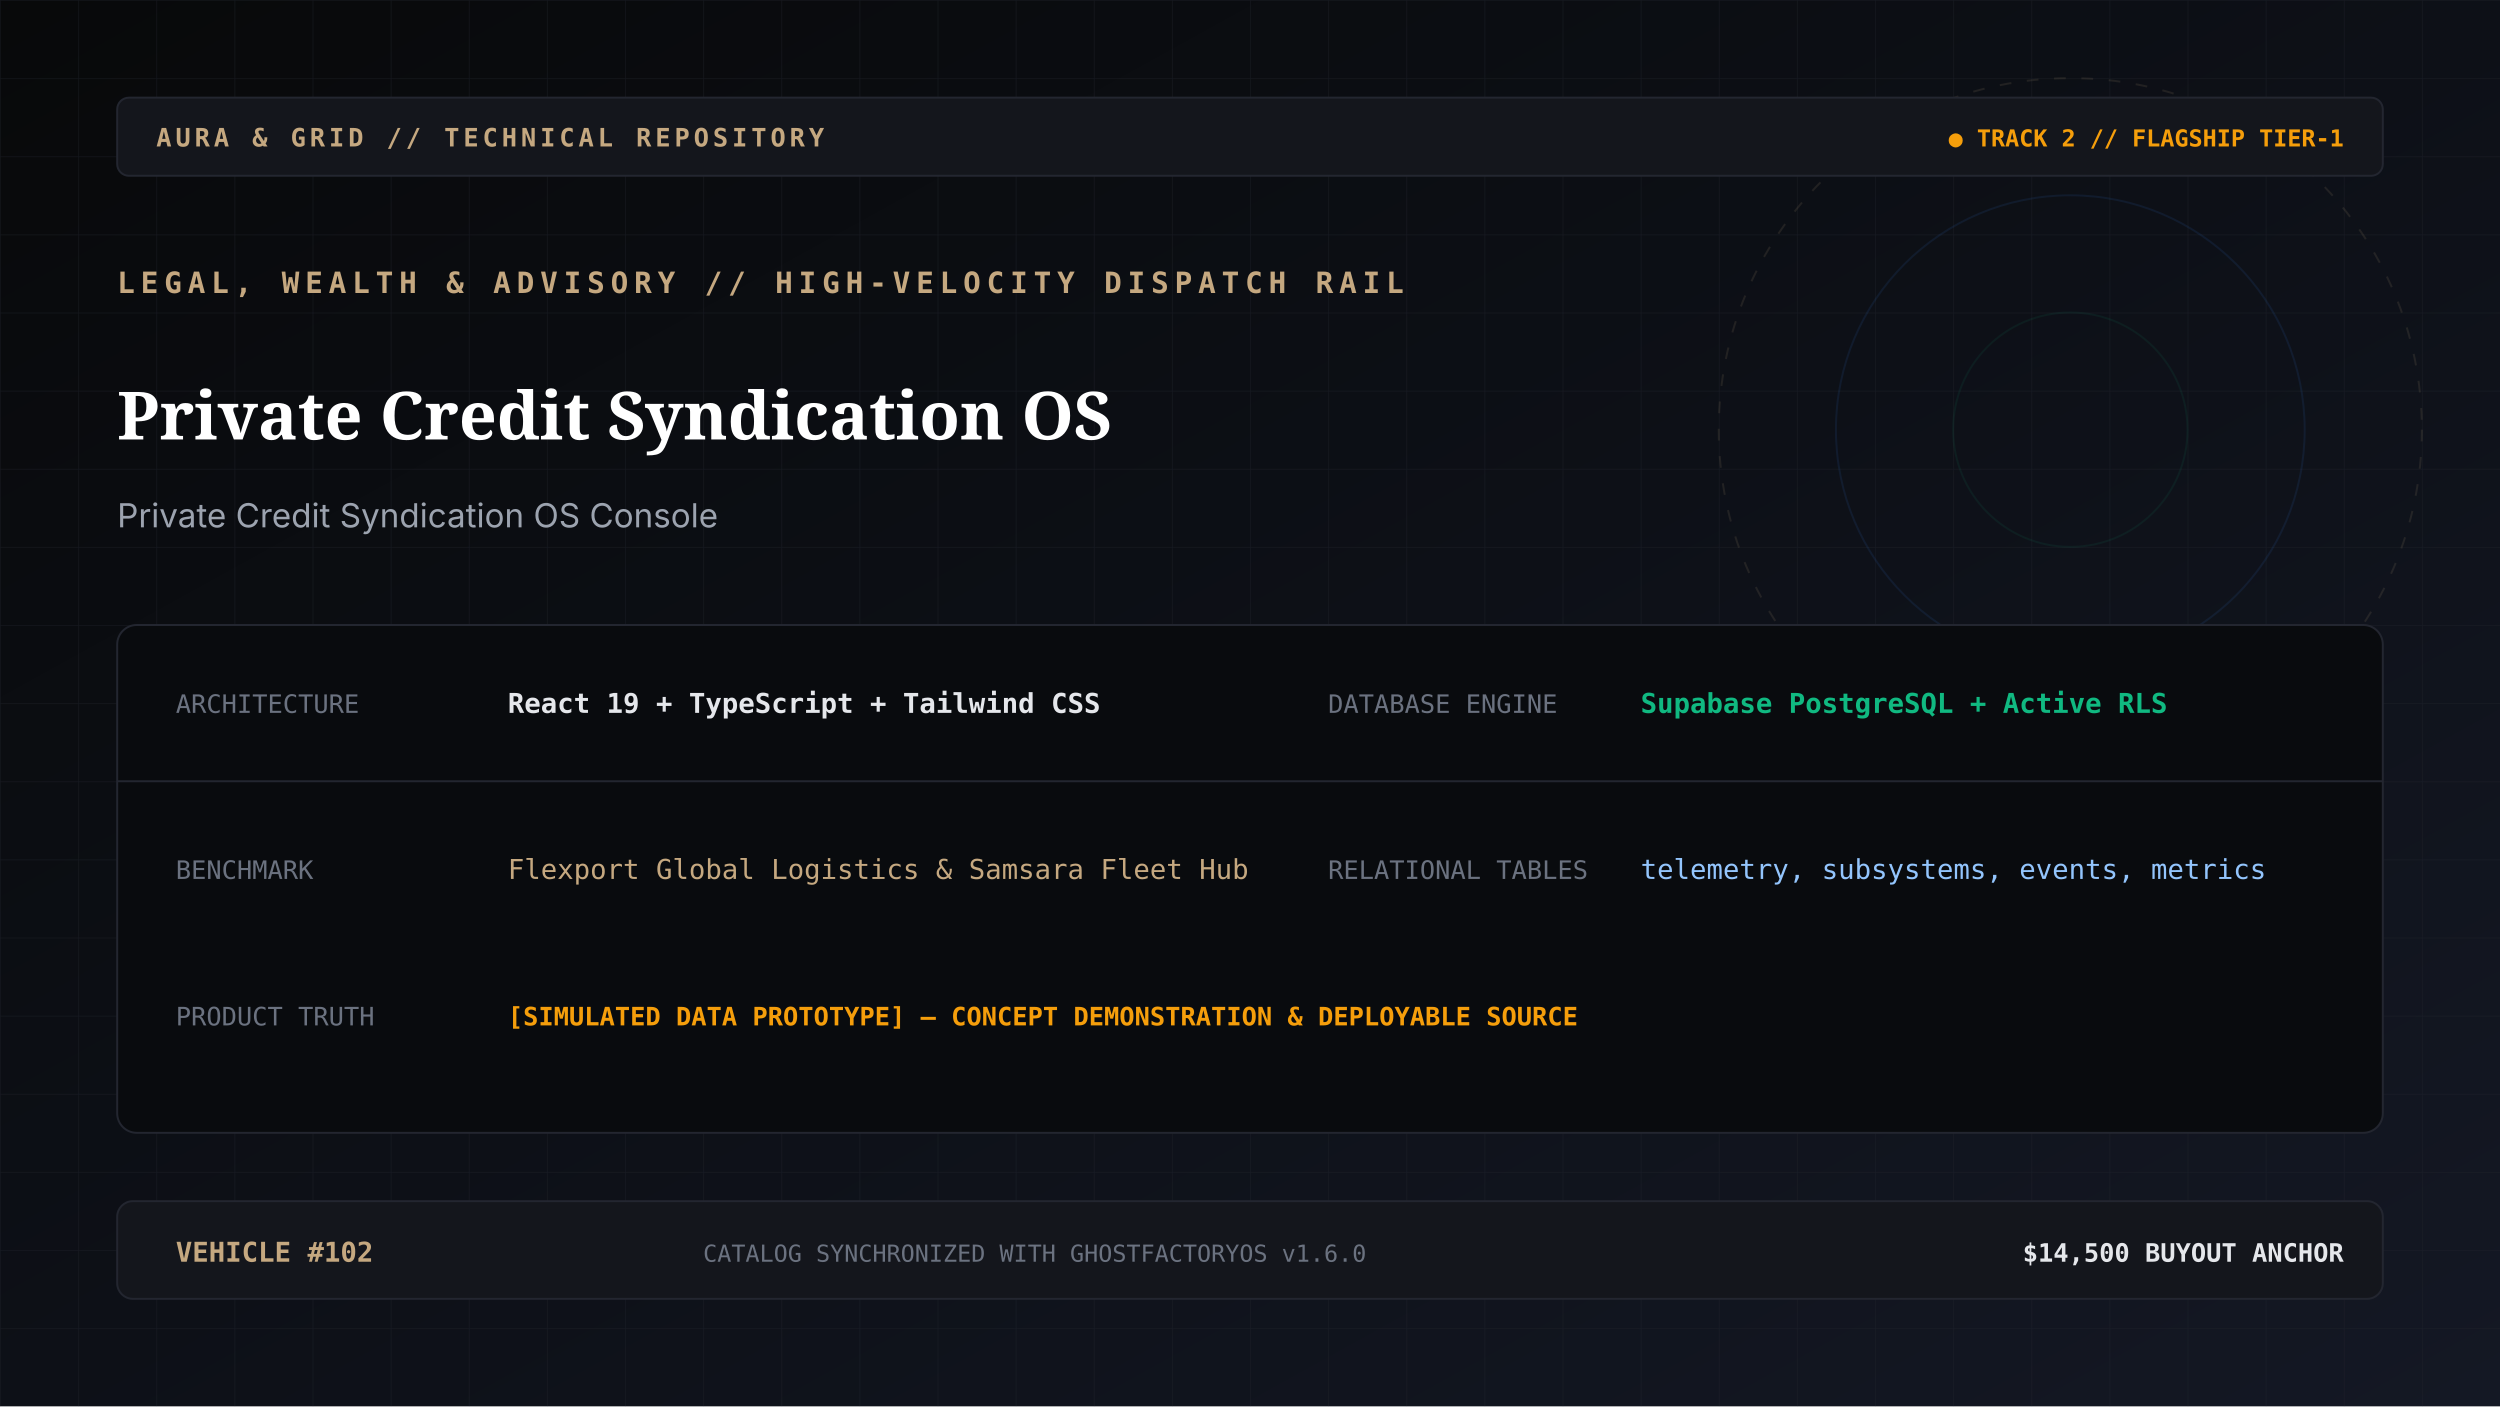
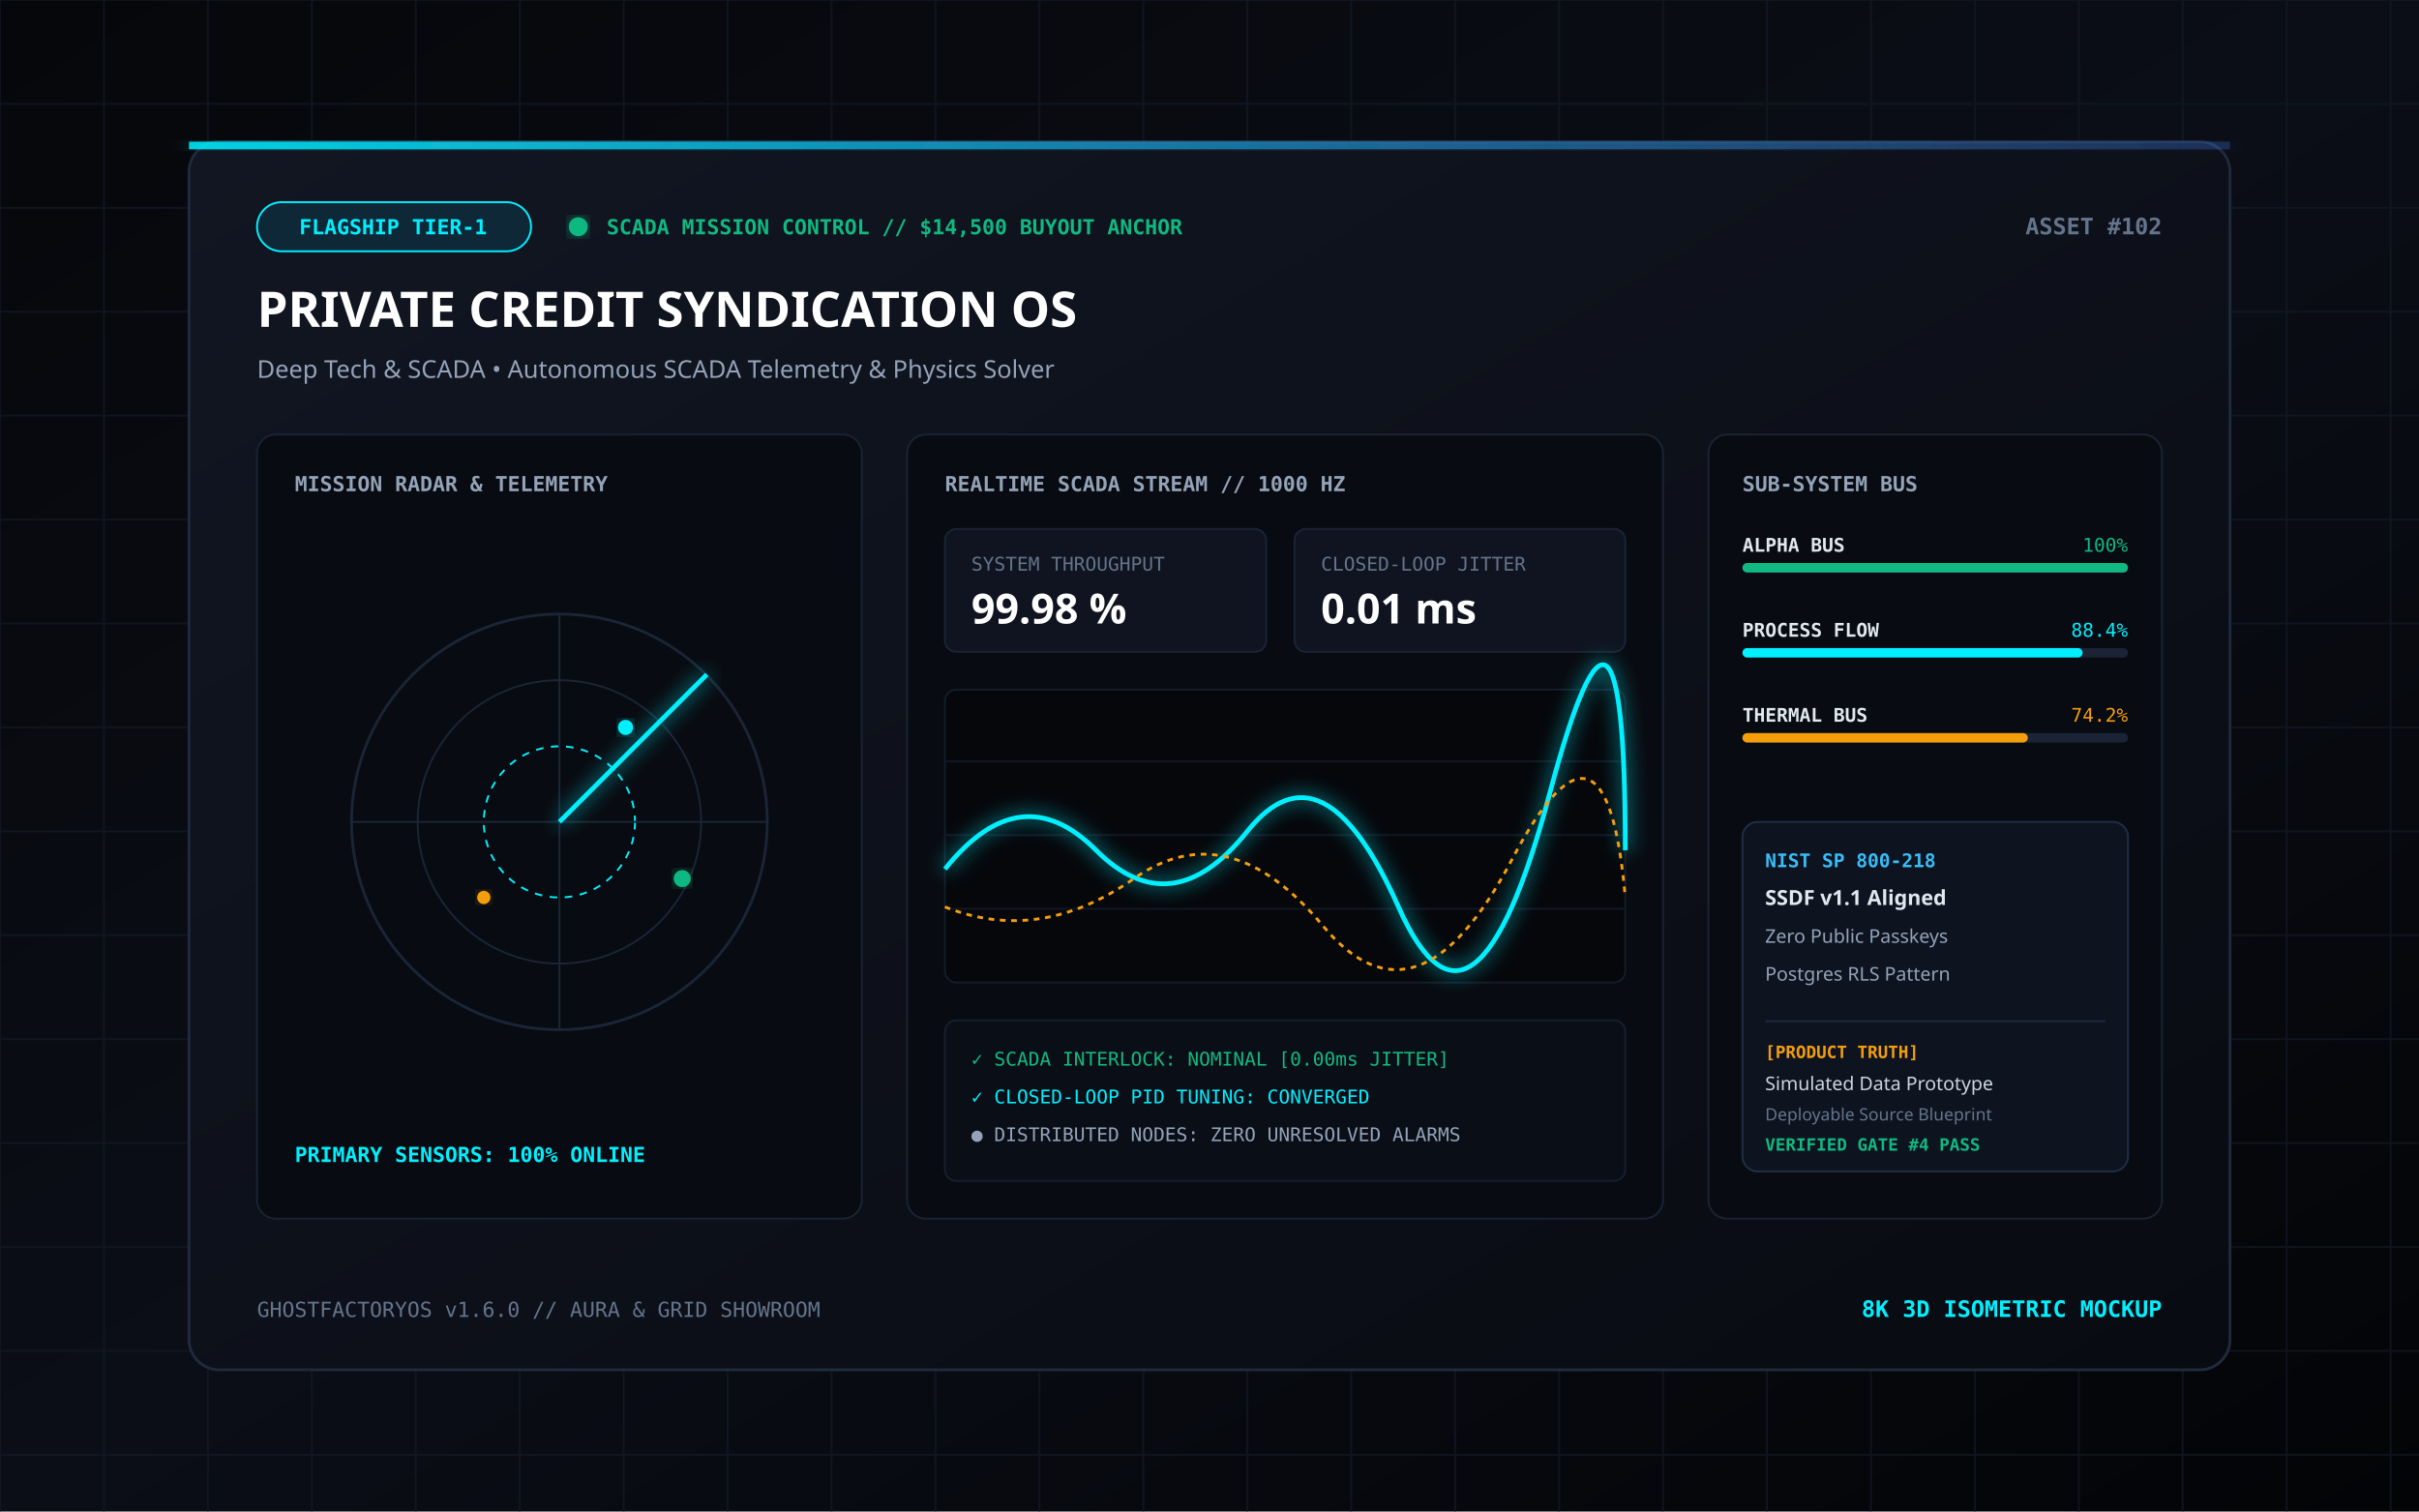
- <svg xmlns="http://www.w3.org/2000/svg" width="1280" height="720" viewBox="0 0 1280 720">
+ <svg xmlns="http://www.w3.org/2000/svg" width="1280" height="800" viewBox="0 0 1280 800">
  <defs>
-     <linearGradient id="bg-102" x1="0%" y1="0%" x2="100%" y2="100%">
-       <stop offset="0%" stop-color="#08090A" />
-       <stop offset="50%" stop-color="#0D1017" />
-       <stop offset="100%" stop-color="#141824" />
+     <linearGradient id="bgGrad_102" x1="0%" y1="0%" x2="100%" y2="100%">
+       <stop offset="0%" stop-color="#06070A" />
+       <stop offset="50%" stop-color="#0B0E17" />
+       <stop offset="100%" stop-color="#030406" />
    </linearGradient>
-     <pattern id="grid-102" width="40" height="40" patternUnits="userSpaceOnUse">
-       <path d="M 40 0 L 0 0 0 40" fill="none" stroke="#232630" stroke-width="0.75" stroke-opacity="0.45" />
-     </pattern>
+     <linearGradient id="cardGrad_102" x1="0%" y1="0%" x2="100%" y2="100%">
+       <stop offset="0%" stop-color="#111622" />
+       <stop offset="100%" stop-color="#090B12" />
+     </linearGradient>
+     <linearGradient id="cyanGlow_102" x1="0%" y1="0%" x2="100%" y2="0%">
+       <stop offset="0%" stop-color="#00F0FF" stop-opacity="0.85" />
+       <stop offset="100%" stop-color="#3B82F6" stop-opacity="0.25" />
+     </linearGradient>
+     <linearGradient id="amberGlow_102" x1="0%" y1="0%" x2="100%" y2="0%">
+       <stop offset="0%" stop-color="#F59E0B" stop-opacity="0.9" />
+       <stop offset="100%" stop-color="#EF4444" stop-opacity="0.2" />
+     </linearGradient>
+     <filter id="glow_102">
+       <feGaussianBlur stdDeviation="5" result="blur" />
+       <feMerge>
+         <feMergeNode in="blur" />
+         <feMergeNode in="SourceGraphic" />
+       </feMerge>
+     </filter>
  </defs>
-   <rect width="1280" height="720" fill="url(#bg-102)" />
-   <rect width="1280" height="720" fill="url(#grid-102)" />
-   <circle cx="1060" cy="220" r="180" fill="none" stroke="#C5A880" stroke-width="1" stroke-opacity="0.12" stroke-dasharray="6 8" />
-   <circle cx="1060" cy="220" r="120" fill="none" stroke="#3B82F6" stroke-width="1" stroke-opacity="0.1" />
-   <circle cx="1060" cy="220" r="60" fill="none" stroke="#10B981" stroke-width="1" stroke-opacity="0.08" />
-   <rect x="60" y="50" width="1160" height="40" fill="#14161C" rx="6" stroke="#232630" stroke-width="1" />
-   <text x="80" y="75" fill="#C5A880" font-family="'JetBrains Mono', monospace" font-size="13" font-weight="600" letter-spacing="2">AURA &amp; GRID // TECHNICAL REPOSITORY</text>
-   <text x="1200" y="75" text-anchor="end" fill="#F59E0B" font-family="'JetBrains Mono', monospace" font-size="12" font-weight="bold">● TRACK 2 // FLAGSHIP TIER-1</text>
-   <text x="60" y="150" fill="#C5A880" font-family="'JetBrains Mono', monospace" font-size="15" font-weight="bold" letter-spacing="3">LEGAL, WEALTH &amp; ADVISORY // HIGH-VELOCITY DISPATCH RAIL</text>
-   <text x="60" y="225" fill="#FFFFFF" font-family="'Playfair Display', Georgia, serif" font-size="34" font-weight="bold">Private Credit Syndication OS</text>
-   <text x="60" y="270" fill="#9CA3AF" font-family="'Inter', sans-serif" font-size="17">Private Credit Syndication OS Console</text>
-   <rect x="60" y="320" width="1160" height="260" fill="#090B0E" rx="10" stroke="#232630" stroke-width="1" />
-   <line x1="60" y1="400" x2="1220" y2="400" stroke="#232630" stroke-width="1" />
-   <text x="90" y="365" fill="#6B7280" font-family="'JetBrains Mono', monospace" font-size="13">ARCHITECTURE</text>
-   <text x="260" y="365" fill="#E5E7EB" font-family="'JetBrains Mono', monospace" font-size="14" font-weight="bold">React 19 + TypeScript + Tailwind CSS</text>
-   <text x="680" y="365" fill="#6B7280" font-family="'JetBrains Mono', monospace" font-size="13">DATABASE ENGINE</text>
-   <text x="840" y="365" fill="#10B981" font-family="'JetBrains Mono', monospace" font-size="14" font-weight="bold">Supabase PostgreSQL + Active RLS</text>
-   <text x="90" y="450" fill="#6B7280" font-family="'JetBrains Mono', monospace" font-size="13">BENCHMARK</text>
-   <text x="260" y="450" fill="#C5A880" font-family="'JetBrains Mono', monospace" font-size="14">Flexport Global Logistics &amp; Samsara Fleet Hub</text>
-   <text x="680" y="450" fill="#6B7280" font-family="'JetBrains Mono', monospace" font-size="13">RELATIONAL TABLES</text>
-   <text x="840" y="450" fill="#93C5FD" font-family="'JetBrains Mono', monospace" font-size="14">telemetry, subsystems, events, metrics</text>
-   <text x="90" y="525" fill="#6B7280" font-family="'JetBrains Mono', monospace" font-size="13">PRODUCT TRUTH</text>
-   <text x="260" y="525" fill="#F59E0B" font-family="'JetBrains Mono', monospace" font-size="13" font-weight="600">[SIMULATED DATA PROTOTYPE] — CONCEPT DEMONSTRATION &amp; DEPLOYABLE SOURCE</text>
-   <rect x="60" y="615" width="1160" height="50" fill="#14161C" rx="8" stroke="#232630" stroke-width="1" />
-   <text x="90" y="646" fill="#C5A880" font-family="'JetBrains Mono', monospace" font-size="14" font-weight="bold">VEHICLE #102</text>
-   <text x="360" y="646" fill="#6B7280" font-family="'JetBrains Mono', monospace" font-size="12">CATALOG SYNCHRONIZED WITH GHOSTFACTORYOS v1.6.0</text>
-   <text x="1200" y="646" text-anchor="end" fill="#E5E7EB" font-family="'JetBrains Mono', monospace" font-size="13" font-weight="bold">$14,500 BUYOUT ANCHOR</text>
+   <rect width="1280" height="800" fill="url(#bgGrad_102)" />
+   <g stroke="#141C2B" stroke-width="1" opacity="0.6">
+     <line x1="0" y1="0" x2="0" y2="800" />
+     <line x1="55" y1="0" x2="55" y2="800" />
+     <line x1="110" y1="0" x2="110" y2="800" />
+     <line x1="165" y1="0" x2="165" y2="800" />
+     <line x1="220" y1="0" x2="220" y2="800" />
+     <line x1="275" y1="0" x2="275" y2="800" />
+     <line x1="330" y1="0" x2="330" y2="800" />
+     <line x1="385" y1="0" x2="385" y2="800" />
+     <line x1="440" y1="0" x2="440" y2="800" />
+     <line x1="495" y1="0" x2="495" y2="800" />
+     <line x1="550" y1="0" x2="550" y2="800" />
+     <line x1="605" y1="0" x2="605" y2="800" />
+     <line x1="660" y1="0" x2="660" y2="800" />
+     <line x1="715" y1="0" x2="715" y2="800" />
+     <line x1="770" y1="0" x2="770" y2="800" />
+     <line x1="825" y1="0" x2="825" y2="800" />
+     <line x1="880" y1="0" x2="880" y2="800" />
+     <line x1="935" y1="0" x2="935" y2="800" />
+     <line x1="990" y1="0" x2="990" y2="800" />
+     <line x1="1045" y1="0" x2="1045" y2="800" />
+     <line x1="1100" y1="0" x2="1100" y2="800" />
+     <line x1="1155" y1="0" x2="1155" y2="800" />
+     <line x1="1210" y1="0" x2="1210" y2="800" />
+     <line x1="1265" y1="0" x2="1265" y2="800" />
+     <line x1="1320" y1="0" x2="1320" y2="800" />
+     <line x1="0" y1="0" x2="1280" y2="0" />
+     <line x1="0" y1="55" x2="1280" y2="55" />
+     <line x1="0" y1="110" x2="1280" y2="110" />
+     <line x1="0" y1="165" x2="1280" y2="165" />
+     <line x1="0" y1="220" x2="1280" y2="220" />
+     <line x1="0" y1="275" x2="1280" y2="275" />
+     <line x1="0" y1="330" x2="1280" y2="330" />
+     <line x1="0" y1="385" x2="1280" y2="385" />
+     <line x1="0" y1="440" x2="1280" y2="440" />
+     <line x1="0" y1="495" x2="1280" y2="495" />
+     <line x1="0" y1="550" x2="1280" y2="550" />
+     <line x1="0" y1="605" x2="1280" y2="605" />
+     <line x1="0" y1="660" x2="1280" y2="660" />
+     <line x1="0" y1="715" x2="1280" y2="715" />
+     <line x1="0" y1="770" x2="1280" y2="770" />
+     <line x1="0" y1="825" x2="1280" y2="825" />
+   </g>
+   <g transform="translate(100, 75)">
+     <rect x="0" y="0" width="1080" height="650" rx="16" fill="url(#cardGrad_102)" stroke="#1F2A3D" stroke-width="1.5" />
+     <rect x="0" y="0" width="1080" height="4" fill="url(#cyanGlow_102)" filter="url(#glow_102)" />
+     <g transform="translate(36, 32)">
+       <rect x="0" y="0" width="145" height="26" rx="13" fill="#0E2838" stroke="#00F0FF" stroke-width="1" />
+       <text x="72" y="17" fill="#00F0FF" font-family="monospace" font-size="11" font-weight="700" text-anchor="middle">FLAGSHIP TIER-1</text>
+       <circle cx="170" cy="13" r="5" fill="#10B981" filter="url(#glow_102)" />
+       <text x="185" y="17" fill="#10B981" font-family="monospace" font-size="11" font-weight="600">SCADA MISSION CONTROL // $14,500 BUYOUT ANCHOR</text>
+       <text x="1008" y="17" fill="#64748B" font-family="monospace" font-size="12" text-anchor="end" font-weight="600">ASSET #102</text>
+     </g>
+     <text x="36" y="98" fill="#FFFFFF" font-family="sans-serif" font-size="26" font-weight="800">PRIVATE CREDIT SYNDICATION OS</text>
+     <text x="36" y="125" fill="#94A3B8" font-family="sans-serif" font-size="13" font-weight="500">Deep Tech &amp; SCADA • Autonomous SCADA Telemetry &amp; Physics Solver</text>
+     <g transform="translate(36, 155)">
+       <rect width="320" height="415" rx="10" fill="#080B11" stroke="#1A2333" stroke-width="1" />
+       <text x="20" y="30" fill="#94A3B8" font-family="monospace" font-size="11" font-weight="700">MISSION RADAR &amp; TELEMETRY</text>
+       <circle cx="160" cy="205" r="110" fill="none" stroke="#1A2536" stroke-width="1.5" />
+       <circle cx="160" cy="205" r="75" fill="none" stroke="#1A2536" stroke-width="1" />
+       <circle cx="160" cy="205" r="40" fill="none" stroke="#00F0FF" stroke-width="1" stroke-dasharray="4,4" />
+       <line x1="160" y1="95" x2="160" y2="315" stroke="#1A2536" stroke-width="1" />
+       <line x1="50" y1="205" x2="270" y2="205" stroke="#1A2536" stroke-width="1" />
+       <line x1="160" y1="205" x2="238" y2="127" stroke="#00F0FF" stroke-width="2.5" filter="url(#glow_102)" />
+       <circle cx="195" cy="155" r="4" fill="#00F0FF" filter="url(#glow_102)" />
+       <circle cx="120" cy="245" r="3.5" fill="#F59E0B" filter="url(#glow_102)" />
+       <circle cx="225" cy="235" r="4.5" fill="#10B981" filter="url(#glow_102)" />
+       <text x="20" y="385" fill="#00F0FF" font-family="monospace" font-size="11" font-weight="700">PRIMARY SENSORS: 100% ONLINE</text>
+     </g>
+     <g transform="translate(380, 155)">
+       <rect width="400" height="415" rx="10" fill="#080B11" stroke="#1A2333" stroke-width="1" />
+       <text x="20" y="30" fill="#94A3B8" font-family="monospace" font-size="11" font-weight="700">REALTIME SCADA STREAM // 1000 HZ</text>
+       <g transform="translate(20, 50)">
+         <rect width="170" height="65" rx="6" fill="#0F1420" stroke="#1A2436" stroke-width="1" />
+         <text x="14" y="22" fill="#64748B" font-family="monospace" font-size="10">SYSTEM THROUGHPUT</text>
+         <text x="14" y="50" fill="#FFFFFF" font-family="sans-serif" font-size="22" font-weight="700">99.98 %</text>
+       </g>
+       <g transform="translate(205, 50)">
+         <rect width="175" height="65" rx="6" fill="#0F1420" stroke="#1A2436" stroke-width="1" />
+         <text x="14" y="22" fill="#64748B" font-family="monospace" font-size="10">CLOSED-LOOP JITTER</text>
+         <text x="14" y="50" fill="#FFFFFF" font-family="sans-serif" font-size="22" font-weight="700">0.01 ms</text>
+       </g>
+       <g transform="translate(20, 135)">
+         <rect width="360" height="155" rx="6" fill="#05070B" stroke="#141C2B" stroke-width="1" />
+         <line x1="0" y1="38" x2="360" y2="38" stroke="#101826" stroke-width="1" />
+         <line x1="0" y1="77" x2="360" y2="77" stroke="#101826" stroke-width="1" />
+         <line x1="0" y1="116" x2="360" y2="116" stroke="#101826" stroke-width="1" />
+         <path d="M 0 95 Q 40 45 80 85 T 160 75 T 240 115 T 320 55 T 360 85" fill="none" stroke="#00F0FF" stroke-width="2.5" filter="url(#glow_102)" />
+         <path d="M 0 115 Q 50 135 100 100 T 200 125 T 300 90 T 360 110" fill="none" stroke="#F59E0B" stroke-width="1.5" stroke-dasharray="3,3" />
+       </g>
+       <g transform="translate(20, 310)">
+         <rect width="360" height="85" rx="6" fill="#0A0E17" stroke="#161F2E" stroke-width="1" />
+         <text x="14" y="24" fill="#10B981" font-family="monospace" font-size="10">✓ SCADA INTERLOCK: NOMINAL [0.00ms JITTER]</text>
+         <text x="14" y="44" fill="#00F0FF" font-family="monospace" font-size="10">✓ CLOSED-LOOP PID TUNING: CONVERGED</text>
+         <text x="14" y="64" fill="#94A3B8" font-family="monospace" font-size="10">● DISTRIBUTED NODES: ZERO UNRESOLVED ALARMS</text>
+       </g>
+     </g>
+     <g transform="translate(804, 155)">
+       <rect width="240" height="415" rx="10" fill="#080B11" stroke="#1A2333" stroke-width="1" />
+       <text x="18" y="30" fill="#94A3B8" font-family="monospace" font-size="11" font-weight="700">SUB-SYSTEM BUS</text>
+       <g transform="translate(18, 50)">
+         <text x="0" y="12" fill="#E2E8F0" font-family="monospace" font-size="10" font-weight="600">ALPHA BUS</text>
+         <text x="204" y="12" fill="#10B981" font-family="monospace" font-size="10" text-anchor="end">100%</text>
+         <rect x="0" y="18" width="204" height="5" rx="2.5" fill="#1A2436" />
+         <rect x="0" y="18" width="204" height="5" rx="2.5" fill="#10B981" />
+       </g>
+       <g transform="translate(18, 95)">
+         <text x="0" y="12" fill="#E2E8F0" font-family="monospace" font-size="10" font-weight="600">PROCESS FLOW</text>
+         <text x="204" y="12" fill="#00F0FF" font-family="monospace" font-size="10" text-anchor="end">88.4%</text>
+         <rect x="0" y="18" width="204" height="5" rx="2.5" fill="#1A2436" />
+         <rect x="0" y="18" width="180" height="5" rx="2.5" fill="#00F0FF" />
+       </g>
+       <g transform="translate(18, 140)">
+         <text x="0" y="12" fill="#E2E8F0" font-family="monospace" font-size="10" font-weight="600">THERMAL BUS</text>
+         <text x="204" y="12" fill="#F59E0B" font-family="monospace" font-size="10" text-anchor="end">74.2%</text>
+         <rect x="0" y="18" width="204" height="5" rx="2.5" fill="#1A2436" />
+         <rect x="0" y="18" width="151" height="5" rx="2.5" fill="#F59E0B" />
+       </g>
+       <g transform="translate(18, 205)">
+         <rect width="204" height="185" rx="8" fill="#0D1420" stroke="#1F2E45" stroke-width="1" />
+         <text x="12" y="24" fill="#38BDF8" font-family="monospace" font-size="10" font-weight="700">NIST SP 800-218</text>
+         <text x="12" y="44" fill="#E2E8F0" font-family="sans-serif" font-size="11" font-weight="600">SSDF v1.1 Aligned</text>
+         <text x="12" y="64" fill="#94A3B8" font-family="sans-serif" font-size="10">Zero Public Passkeys</text>
+         <text x="12" y="84" fill="#94A3B8" font-family="sans-serif" font-size="10">Postgres RLS Pattern</text>
+         <rect x="12" y="105" width="180" height="1" fill="#1E2A3D" />
+         <text x="12" y="125" fill="#F59E0B" font-family="monospace" font-size="9" font-weight="700">[PRODUCT TRUTH]</text>
+         <text x="12" y="142" fill="#CBD5E1" font-family="sans-serif" font-size="10">Simulated Data Prototype</text>
+         <text x="12" y="158" fill="#64748B" font-family="sans-serif" font-size="9">Deployable Source Blueprint</text>
+         <text x="12" y="174" fill="#10B981" font-family="monospace" font-size="9" font-weight="700">VERIFIED GATE #4 PASS</text>
+       </g>
+     </g>
+     <g transform="translate(36, 600)">
+       <text x="0" y="22" fill="#64748B" font-family="monospace" font-size="11">GHOSTFACTORYOS v1.6.0 // AURA &amp; GRID SHOWROOM</text>
+       <text x="1008" y="22" fill="#00F0FF" font-family="monospace" font-size="12" font-weight="700" text-anchor="end">8K 3D ISOMETRIC MOCKUP</text>
+     </g>
+   </g>
</svg>
